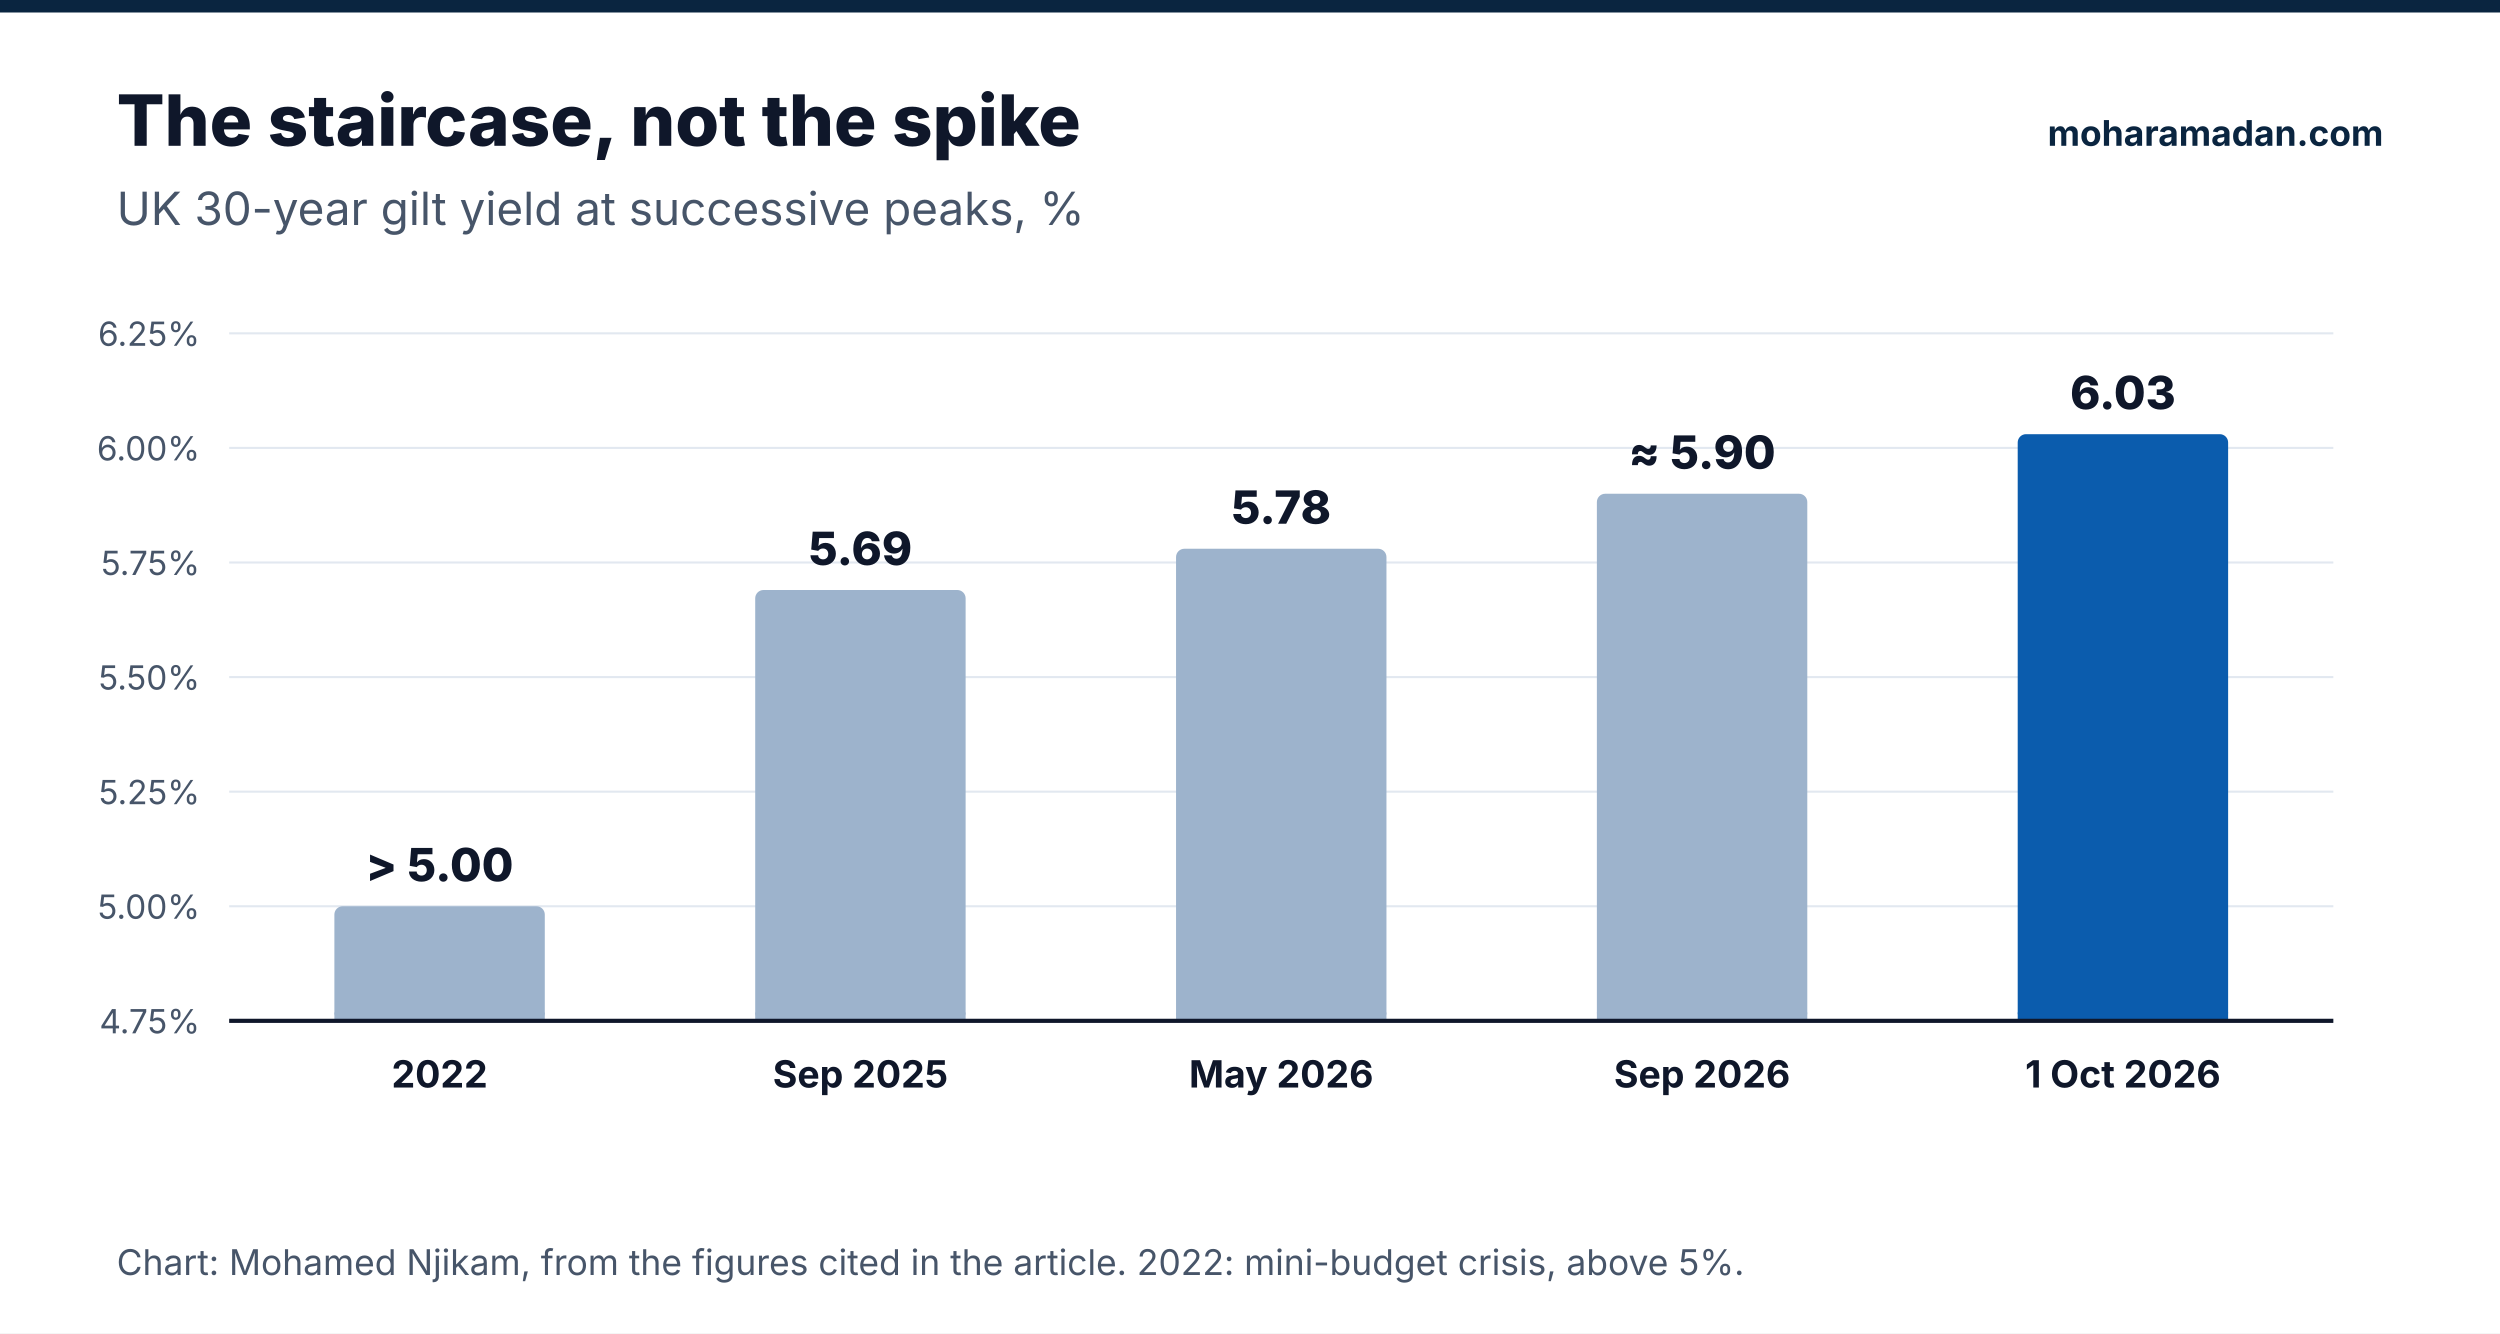
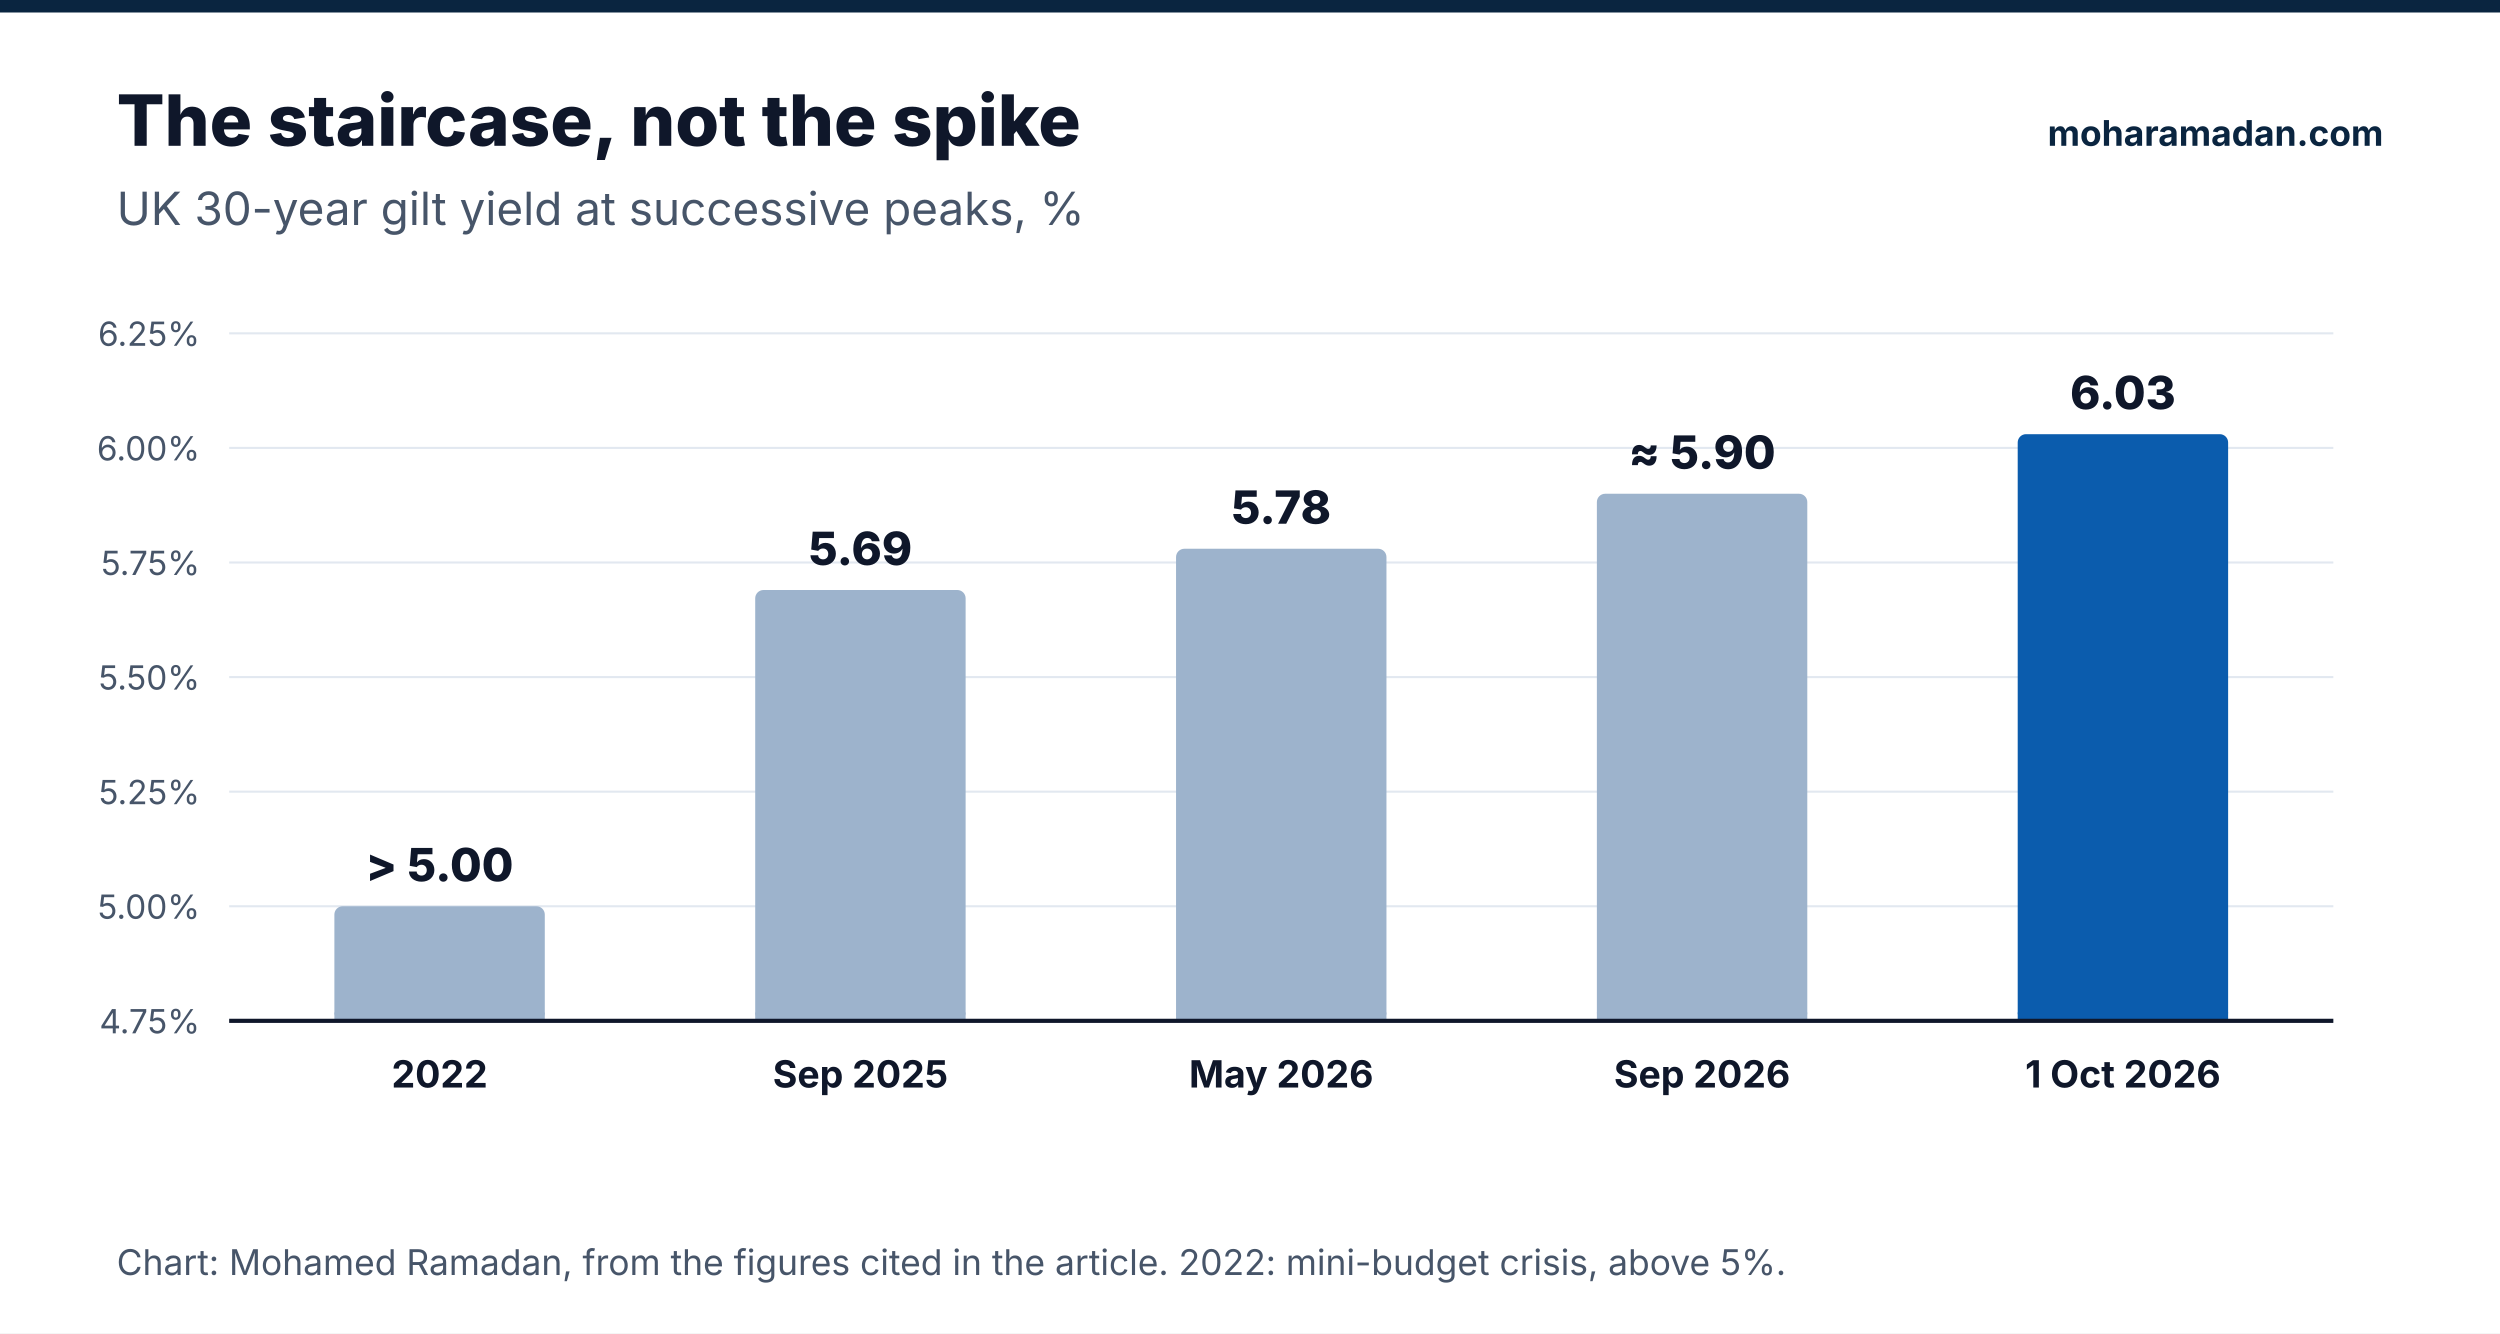
<svg xmlns="http://www.w3.org/2000/svg" viewBox="0 0 1200 640" width="1200" height="640" font-family="Inter, 'Helvetica Neue', Helvetica, Arial, sans-serif">
  <rect width="1200" height="640" fill="#FFFFFF" />
  <rect x="0" y="0" width="1200" height="6" fill="#0A2540" />
  <text x="56" y="70" font-size="34" font-weight="800" fill="#0F172A">The staircase, not the spike</text>
  <text x="56" y="108" font-size="22" fill="#475569">UK 30-year gilt yield at successive peaks, %</text>
  <line x1="110" y1="490.0" x2="1120" y2="490.0" stroke="#E2E8F0" stroke-width="1" />
  <text x="96" y="496.0" font-size="16" fill="#475569" text-anchor="end">4.75%</text>
  <line x1="110" y1="435.0" x2="1120" y2="435.0" stroke="#E2E8F0" stroke-width="1" />
  <text x="96" y="441.0" font-size="16" fill="#475569" text-anchor="end">5.00%</text>
  <line x1="110" y1="380.0" x2="1120" y2="380.0" stroke="#E2E8F0" stroke-width="1" />
  <text x="96" y="386.0" font-size="16" fill="#475569" text-anchor="end">5.25%</text>
  <line x1="110" y1="325.0" x2="1120" y2="325.0" stroke="#E2E8F0" stroke-width="1" />
  <text x="96" y="331.0" font-size="16" fill="#475569" text-anchor="end">5.50%</text>
  <line x1="110" y1="270.0" x2="1120" y2="270.0" stroke="#E2E8F0" stroke-width="1" />
  <text x="96" y="276.0" font-size="16" fill="#475569" text-anchor="end">5.75%</text>
  <line x1="110" y1="215.0" x2="1120" y2="215.0" stroke="#E2E8F0" stroke-width="1" />
  <text x="96" y="221.0" font-size="16" fill="#475569" text-anchor="end">6.00%</text>
  <line x1="110" y1="160.0" x2="1120" y2="160.0" stroke="#E2E8F0" stroke-width="1" />
  <text x="96" y="166.0" font-size="16" fill="#475569" text-anchor="end">6.25%</text>
  <rect x="160.5" y="435.0" width="101.0" height="55.0" rx="4" fill="#9DB3CC" />
  <rect x="160.5" y="486.0" width="101.0" height="4" fill="#9DB3CC" />
  <text x="211.0" y="423.0" font-size="22" font-weight="800" fill="#0F172A" text-anchor="middle">&gt; 5.00</text>
  <text x="211.0" y="522.0" font-size="18" fill="#0F172A" font-weight="700" text-anchor="middle">2022</text>
  <rect x="362.5" y="283.2" width="101.0" height="206.8" rx="4" fill="#9DB3CC" />
  <rect x="362.5" y="486.0" width="101.0" height="4" fill="#9DB3CC" />
  <text x="413.0" y="271.2" font-size="22" font-weight="800" fill="#0F172A" text-anchor="middle">5.69</text>
  <text x="413.0" y="522.0" font-size="18" fill="#0F172A" font-weight="700" text-anchor="middle">Sep 2025</text>
  <rect x="564.5" y="263.4" width="101.0" height="226.6" rx="4" fill="#9DB3CC" />
  <rect x="564.5" y="486.0" width="101.0" height="4" fill="#9DB3CC" />
  <text x="615.0" y="251.4" font-size="22" font-weight="800" fill="#0F172A" text-anchor="middle">5.78</text>
  <text x="615.0" y="522.0" font-size="18" fill="#0F172A" font-weight="700" text-anchor="middle">May 2026</text>
  <rect x="766.5" y="237.0" width="101.0" height="253.0" rx="4" fill="#9DB3CC" />
  <rect x="766.5" y="486.0" width="101.0" height="4" fill="#9DB3CC" />
  <text x="817.0" y="225.0" font-size="22" font-weight="800" fill="#0F172A" text-anchor="middle">≈ 5.90</text>
  <text x="817.0" y="522.0" font-size="18" fill="#0F172A" font-weight="700" text-anchor="middle">Sep 2026</text>
  <rect x="968.5" y="208.4" width="101.0" height="281.6" rx="4" fill="#0B5CAD" />
  <rect x="968.5" y="486.0" width="101.0" height="4" fill="#0B5CAD" />
  <text x="1019.0" y="196.4" font-size="22" font-weight="800" fill="#0F172A" text-anchor="middle">6.03</text>
  <text x="1019.0" y="522.0" font-size="18" fill="#0F172A" font-weight="700" text-anchor="middle">1 Oct 2026</text>
  <line x1="110" y1="490" x2="1120" y2="490" stroke="#0F172A" stroke-width="2" />
-   <text x="56" y="612" font-size="17" fill="#475569">Chart: Mohamed Njikam, from the figures cited in the article. 2022: mini-budget crisis, above 5%.</text>
+   <text x="56" y="612" font-size="17" fill="#475569">Chart: Mohamed Ramadan, from the figures cited in the article. 2022: mini-budget crisis, above 5%.</text>
  <text x="1144" y="70" font-size="17" font-weight="700" fill="#0A2540" text-anchor="end">moharamadan.com</text>
</svg>
